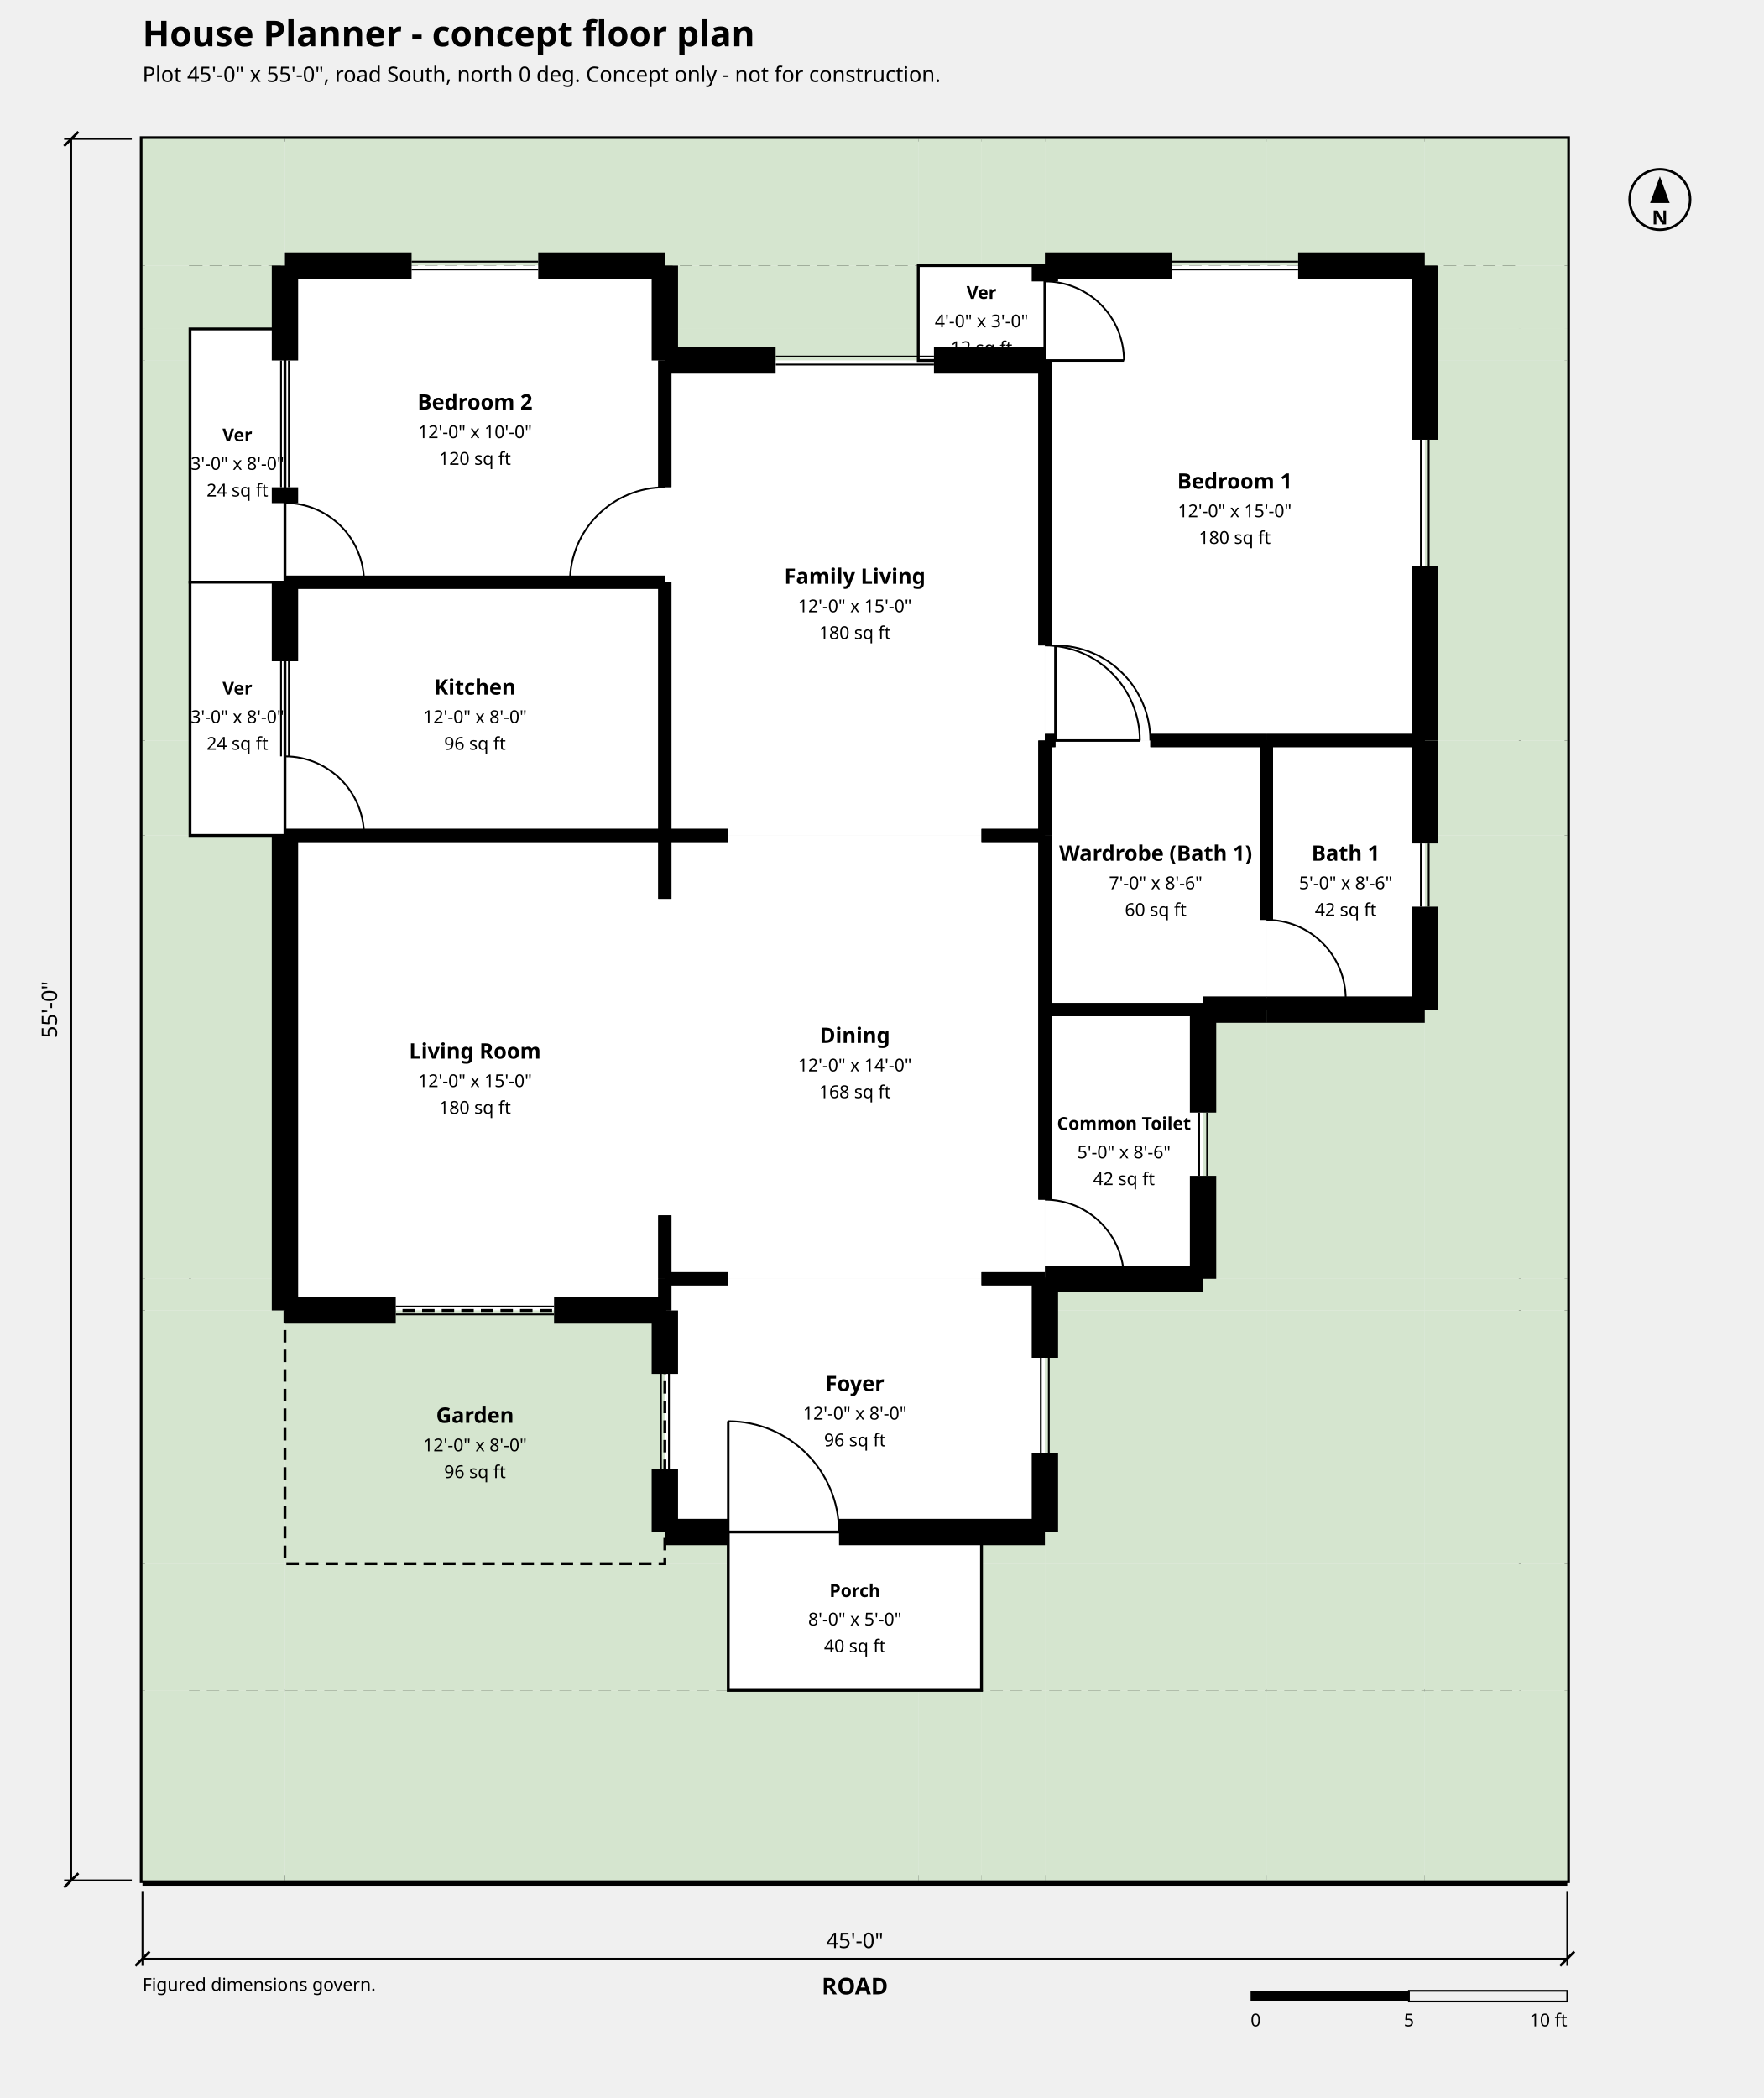
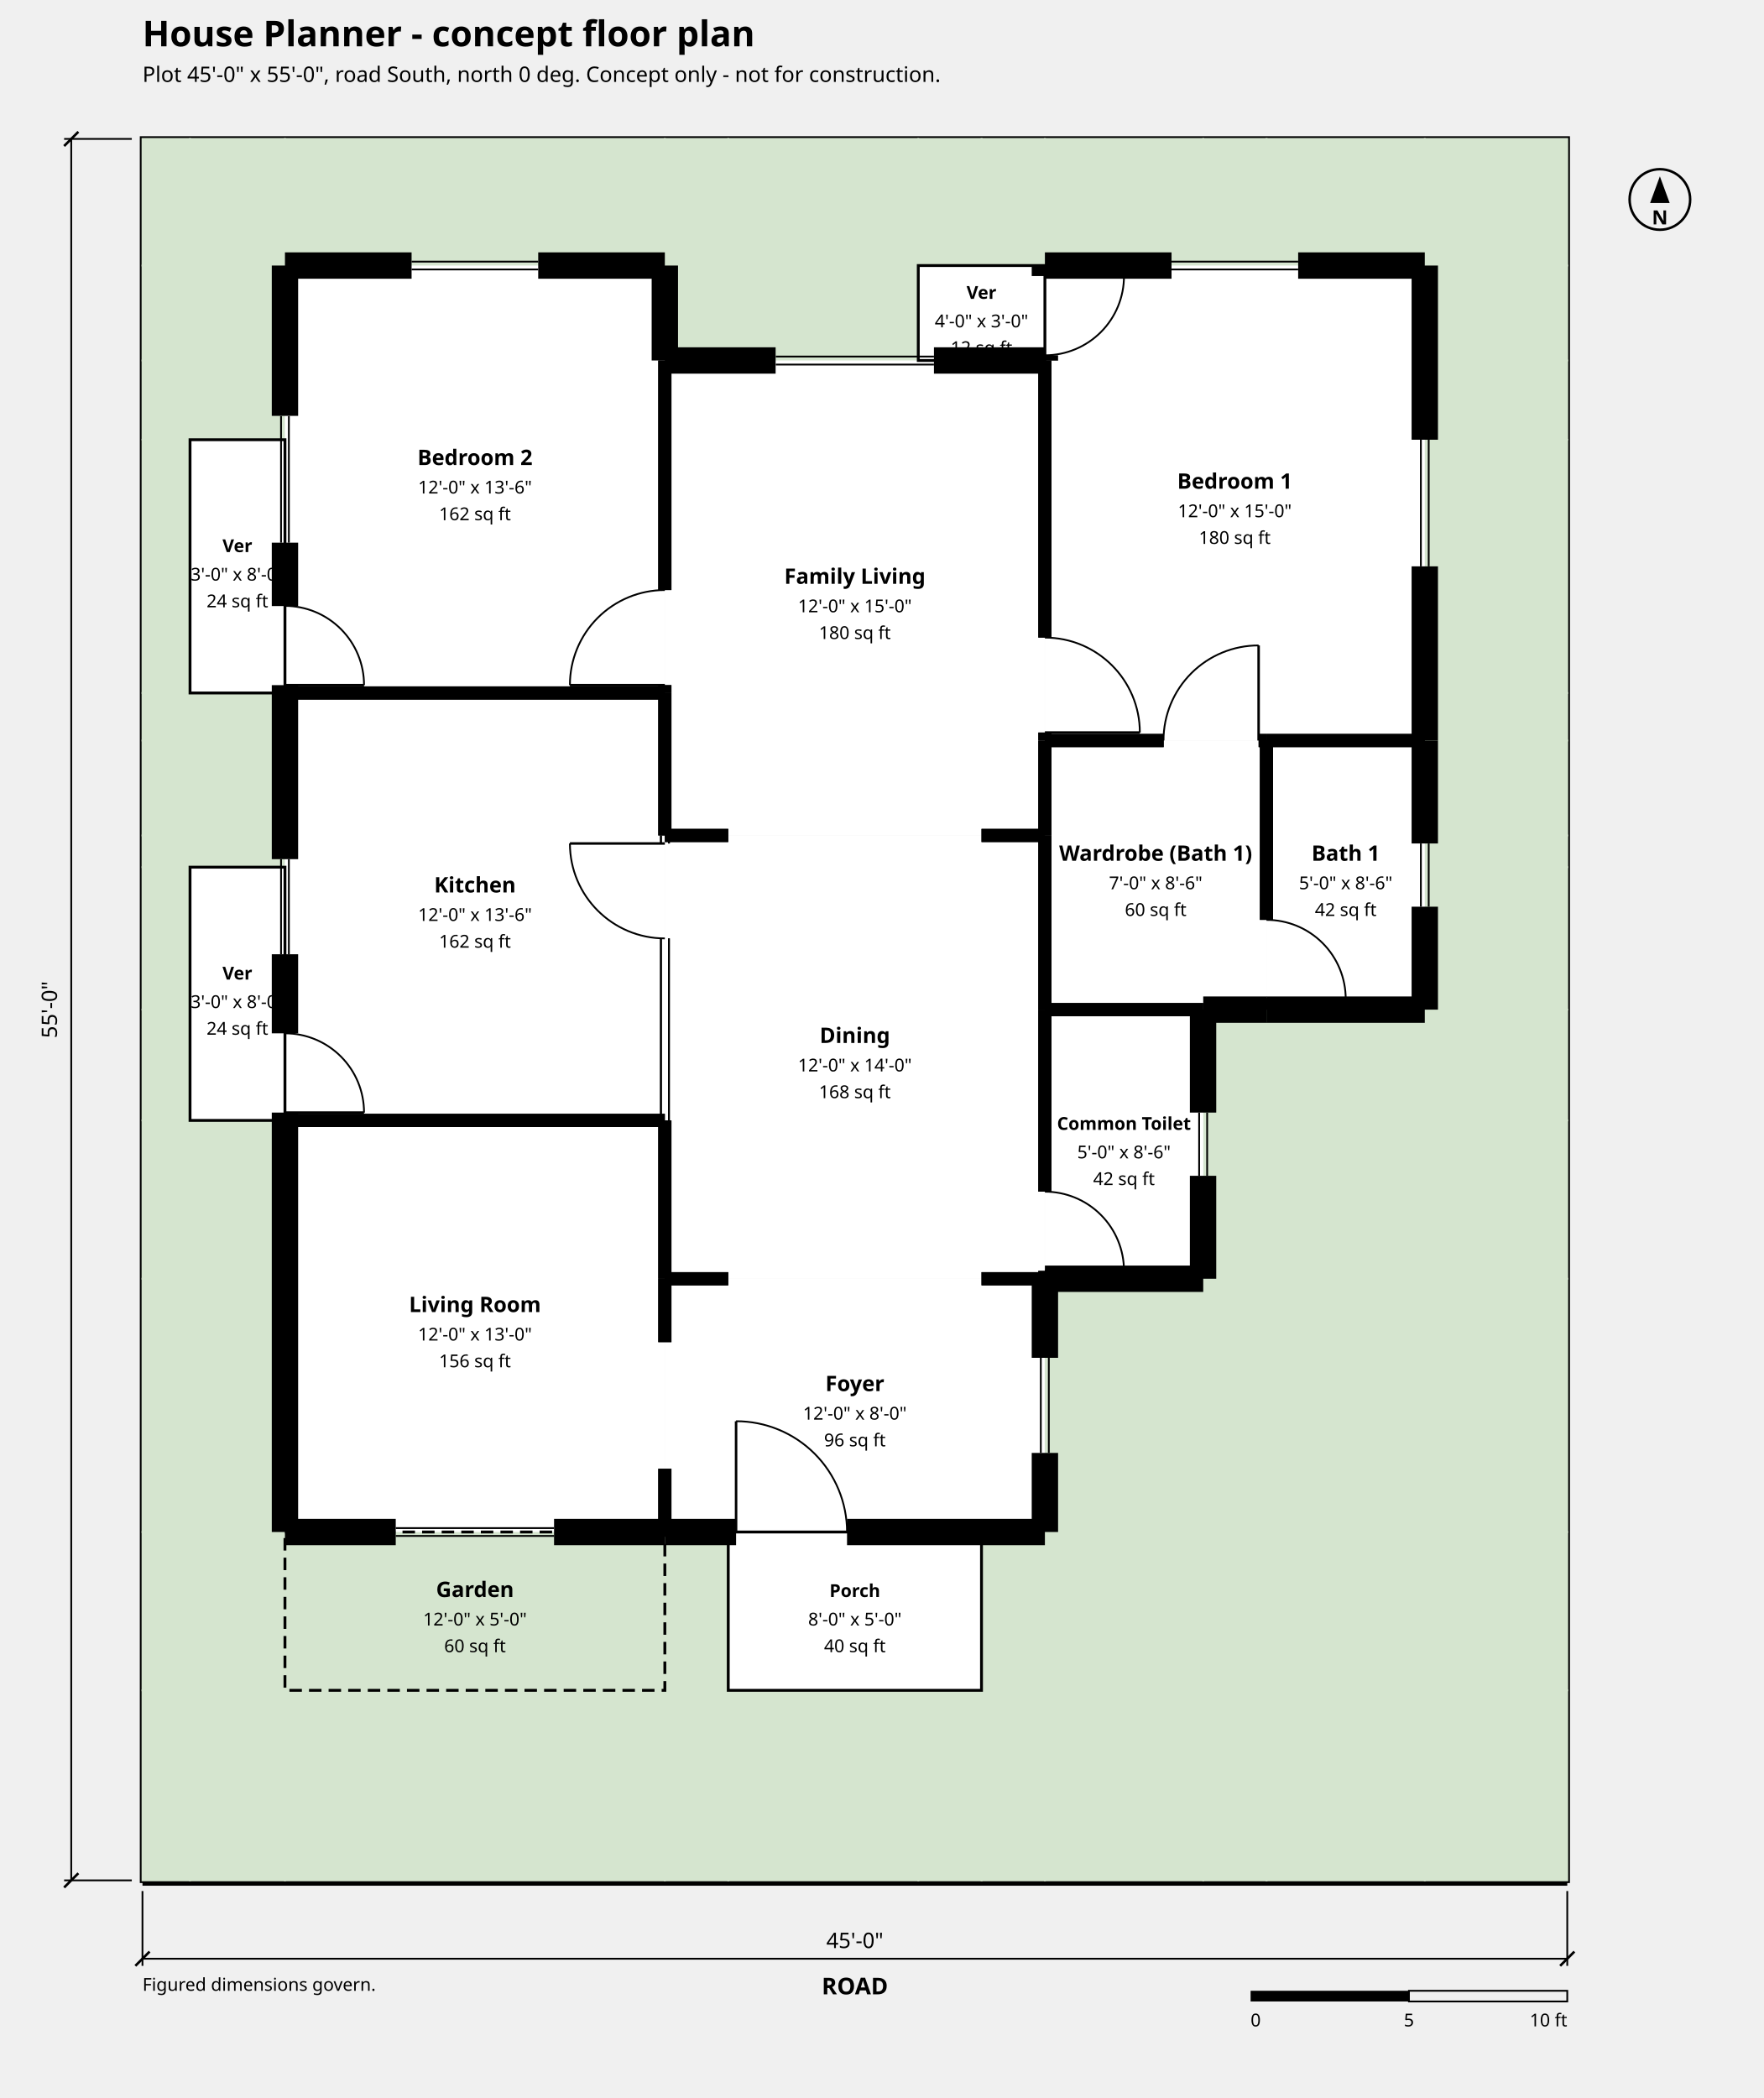
<svg xmlns="http://www.w3.org/2000/svg" viewBox="0 0 990 1178" style="width:100%;height:auto;max-width:960px;background:#fff" font-family="sans-serif">
  <text x="80" y="26" font-size="20" font-weight="bold">House Planner - concept floor plan</text>
  <text x="80" y="46" font-size="12">Plot 45'-0" x 55'-0", road South, north 0 deg. Concept only - not for construction.</text>
  <rect x="80.0" y="78.0" width="800.0" height="977.8" fill="none" stroke="#000" stroke-width="3" />
  <rect x="106.7" y="149.1" width="746.7" height="800.0" fill="none" stroke="#000" stroke-width="1.2" stroke-dasharray="7 4" />
  <text x="110.7" y="163.1" font-size="10">setback line</text>
  <line x1="80.0" y1="1055.8" x2="880.0" y2="1055.8" stroke="#000" stroke-width="6" />
  <text x="480.0" y="1119.8" font-size="13" font-weight="bold" text-anchor="middle">ROAD</text>
-   <rect x="80.0" y="949.1" width="26.7" height="106.7" fill="#d5e5cf" stroke="none" />
-   <rect x="80.0" y="878.0" width="26.7" height="71.1" fill="#d5e5cf" stroke="none" />
-   <rect x="80.0" y="860.2" width="26.7" height="17.8" fill="#d5e5cf" stroke="none" />
-   <rect x="80.0" y="735.8" width="26.7" height="124.4" fill="#d5e5cf" stroke="none" />
-   <rect x="80.0" y="718.0" width="26.7" height="17.8" fill="#d5e5cf" stroke="none" />
-   <rect x="80.0" y="566.9" width="26.7" height="151.1" fill="#d5e5cf" stroke="none" />
-   <rect x="80.0" y="469.1" width="26.7" height="97.8" fill="#d5e5cf" stroke="none" />
-   <rect x="80.0" y="415.8" width="26.7" height="53.3" fill="#d5e5cf" stroke="none" />
-   <rect x="80.0" y="326.9" width="26.7" height="88.9" fill="#d5e5cf" stroke="none" />
-   <rect x="80.0" y="202.4" width="26.7" height="124.4" fill="#d5e5cf" stroke="none" />
-   <rect x="80.0" y="184.7" width="26.7" height="17.8" fill="#d5e5cf" stroke="none" />
-   <rect x="80.0" y="149.1" width="26.7" height="35.6" fill="#d5e5cf" stroke="none" />
-   <rect x="80.0" y="78.0" width="26.7" height="71.1" fill="#d5e5cf" stroke="none" />
-   <rect x="106.7" y="949.1" width="53.3" height="106.7" fill="#d5e5cf" stroke="none" />
-   <rect x="106.7" y="878.0" width="53.3" height="71.1" fill="#d5e5cf" stroke="none" />
-   <rect x="106.7" y="860.2" width="53.3" height="17.8" fill="#d5e5cf" stroke="none" />
-   <rect x="106.7" y="735.8" width="53.3" height="124.4" fill="#d5e5cf" stroke="none" />
-   <rect x="106.7" y="718.0" width="53.3" height="17.8" fill="#d5e5cf" stroke="none" />
-   <rect x="106.7" y="566.9" width="53.3" height="151.1" fill="#d5e5cf" stroke="none" />
-   <rect x="106.7" y="469.1" width="53.3" height="97.8" fill="#d5e5cf" stroke="none" />
-   <rect x="106.7" y="149.1" width="53.3" height="35.6" fill="#d5e5cf" stroke="none" />
-   <rect x="106.7" y="78.0" width="53.3" height="71.1" fill="#d5e5cf" stroke="none" />
-   <rect x="160.0" y="949.1" width="213.3" height="106.7" fill="#d5e5cf" stroke="none" />
-   <rect x="160.0" y="878.0" width="213.3" height="71.1" fill="#d5e5cf" stroke="none" />
-   <rect x="160.0" y="78.0" width="213.3" height="71.1" fill="#d5e5cf" stroke="none" />
-   <rect x="373.3" y="949.1" width="35.6" height="106.7" fill="#d5e5cf" stroke="none" />
-   <rect x="373.3" y="878.0" width="35.6" height="71.1" fill="#d5e5cf" stroke="none" />
-   <rect x="373.3" y="860.2" width="35.6" height="17.8" fill="#d5e5cf" stroke="none" />
-   <rect x="373.3" y="184.7" width="35.6" height="17.8" fill="#d5e5cf" stroke="none" />
-   <rect x="373.3" y="149.1" width="35.6" height="35.6" fill="#d5e5cf" stroke="none" />
-   <rect x="373.3" y="78.0" width="35.6" height="71.1" fill="#d5e5cf" stroke="none" />
-   <rect x="408.9" y="949.1" width="106.7" height="106.7" fill="#d5e5cf" stroke="none" />
-   <rect x="408.9" y="184.7" width="106.7" height="17.8" fill="#d5e5cf" stroke="none" />
-   <rect x="408.9" y="149.1" width="106.7" height="35.6" fill="#d5e5cf" stroke="none" />
-   <rect x="408.9" y="78.0" width="106.7" height="71.1" fill="#d5e5cf" stroke="none" />
-   <rect x="515.6" y="949.1" width="35.6" height="106.7" fill="#d5e5cf" stroke="none" />
-   <rect x="515.6" y="78.0" width="35.6" height="71.1" fill="#d5e5cf" stroke="none" />
-   <rect x="551.1" y="949.1" width="35.6" height="106.7" fill="#d5e5cf" stroke="none" />
-   <rect x="551.1" y="878.0" width="35.6" height="71.1" fill="#d5e5cf" stroke="none" />
-   <rect x="551.1" y="860.2" width="35.6" height="17.8" fill="#d5e5cf" stroke="none" />
-   <rect x="551.1" y="78.0" width="35.6" height="71.1" fill="#d5e5cf" stroke="none" />
-   <rect x="586.7" y="949.1" width="88.9" height="106.7" fill="#d5e5cf" stroke="none" />
-   <rect x="586.7" y="878.0" width="88.9" height="71.1" fill="#d5e5cf" stroke="none" />
-   <rect x="586.7" y="860.2" width="88.9" height="17.8" fill="#d5e5cf" stroke="none" />
-   <rect x="586.7" y="735.8" width="88.9" height="124.4" fill="#d5e5cf" stroke="none" />
-   <rect x="586.7" y="718.0" width="88.9" height="17.8" fill="#d5e5cf" stroke="none" />
-   <rect x="586.7" y="78.0" width="88.9" height="71.1" fill="#d5e5cf" stroke="none" />
-   <rect x="675.6" y="949.1" width="35.6" height="106.7" fill="#d5e5cf" stroke="none" />
-   <rect x="675.6" y="878.0" width="35.6" height="71.1" fill="#d5e5cf" stroke="none" />
-   <rect x="675.6" y="860.2" width="35.6" height="17.8" fill="#d5e5cf" stroke="none" />
-   <rect x="675.6" y="735.8" width="35.6" height="124.4" fill="#d5e5cf" stroke="none" />
-   <rect x="675.6" y="718.0" width="35.6" height="17.8" fill="#d5e5cf" stroke="none" />
-   <rect x="675.6" y="566.9" width="35.6" height="151.1" fill="#d5e5cf" stroke="none" />
-   <rect x="675.6" y="78.0" width="35.6" height="71.1" fill="#d5e5cf" stroke="none" />
-   <rect x="711.1" y="949.1" width="88.9" height="106.7" fill="#d5e5cf" stroke="none" />
-   <rect x="711.1" y="878.0" width="88.9" height="71.1" fill="#d5e5cf" stroke="none" />
-   <rect x="711.1" y="860.2" width="88.9" height="17.8" fill="#d5e5cf" stroke="none" />
-   <rect x="711.1" y="735.8" width="88.9" height="124.4" fill="#d5e5cf" stroke="none" />
-   <rect x="711.1" y="718.0" width="88.9" height="17.8" fill="#d5e5cf" stroke="none" />
-   <rect x="711.1" y="566.9" width="88.9" height="151.1" fill="#d5e5cf" stroke="none" />
-   <rect x="711.1" y="78.0" width="88.9" height="71.1" fill="#d5e5cf" stroke="none" />
-   <rect x="800.0" y="949.1" width="80.0" height="106.7" fill="#d5e5cf" stroke="none" />
-   <rect x="800.0" y="878.0" width="80.0" height="71.1" fill="#d5e5cf" stroke="none" />
-   <rect x="800.0" y="860.2" width="80.0" height="17.8" fill="#d5e5cf" stroke="none" />
-   <rect x="800.0" y="735.8" width="80.0" height="124.4" fill="#d5e5cf" stroke="none" />
-   <rect x="800.0" y="718.0" width="80.0" height="17.8" fill="#d5e5cf" stroke="none" />
-   <rect x="800.0" y="566.9" width="80.0" height="151.1" fill="#d5e5cf" stroke="none" />
-   <rect x="800.0" y="469.1" width="80.0" height="97.8" fill="#d5e5cf" stroke="none" />
-   <rect x="800.0" y="415.8" width="80.0" height="53.3" fill="#d5e5cf" stroke="none" />
-   <rect x="800.0" y="326.9" width="80.0" height="88.9" fill="#d5e5cf" stroke="none" />
-   <rect x="800.0" y="202.4" width="80.0" height="124.4" fill="#d5e5cf" stroke="none" />
-   <rect x="800.0" y="184.7" width="80.0" height="17.8" fill="#d5e5cf" stroke="none" />
-   <rect x="800.0" y="149.1" width="80.0" height="35.6" fill="#d5e5cf" stroke="none" />
-   <rect x="800.0" y="78.0" width="80.0" height="71.1" fill="#d5e5cf" stroke="none" />
+   <rect x="79.5" y="948.6" width="27.7" height="107.7" fill="#d5e5cf" stroke="none" />
+   <rect x="79.5" y="859.7" width="27.7" height="89.9" fill="#d5e5cf" stroke="none" />
+   <rect x="79.5" y="717.5" width="27.7" height="143.2" fill="#d5e5cf" stroke="none" />
+   <rect x="79.5" y="628.6" width="27.7" height="89.9" fill="#d5e5cf" stroke="none" />
+   <rect x="79.5" y="566.4" width="27.7" height="63.2" fill="#d5e5cf" stroke="none" />
+   <rect x="79.5" y="486.4" width="27.7" height="81.0" fill="#d5e5cf" stroke="none" />
+   <rect x="79.5" y="468.6" width="27.7" height="18.8" fill="#d5e5cf" stroke="none" />
+   <rect x="79.5" y="415.3" width="27.7" height="54.3" fill="#d5e5cf" stroke="none" />
+   <rect x="79.5" y="388.6" width="27.7" height="27.7" fill="#d5e5cf" stroke="none" />
+   <rect x="79.5" y="246.4" width="27.7" height="143.2" fill="#d5e5cf" stroke="none" />
+   <rect x="79.5" y="201.9" width="27.7" height="45.4" fill="#d5e5cf" stroke="none" />
+   <rect x="79.5" y="148.6" width="27.7" height="54.3" fill="#d5e5cf" stroke="none" />
+   <rect x="79.5" y="77.5" width="27.7" height="72.1" fill="#d5e5cf" stroke="none" />
+   <rect x="106.2" y="948.6" width="54.3" height="107.7" fill="#d5e5cf" stroke="none" />
+   <rect x="106.2" y="859.7" width="54.3" height="89.9" fill="#d5e5cf" stroke="none" />
+   <rect x="106.2" y="717.5" width="54.3" height="143.2" fill="#d5e5cf" stroke="none" />
+   <rect x="106.2" y="628.6" width="54.3" height="89.9" fill="#d5e5cf" stroke="none" />
+   <rect x="106.2" y="468.6" width="54.3" height="18.8" fill="#d5e5cf" stroke="none" />
+   <rect x="106.2" y="415.3" width="54.3" height="54.3" fill="#d5e5cf" stroke="none" />
+   <rect x="106.2" y="388.6" width="54.3" height="27.7" fill="#d5e5cf" stroke="none" />
+   <rect x="106.2" y="201.9" width="54.3" height="45.4" fill="#d5e5cf" stroke="none" />
+   <rect x="106.2" y="148.6" width="54.3" height="54.3" fill="#d5e5cf" stroke="none" />
+   <rect x="106.2" y="77.5" width="54.3" height="72.1" fill="#d5e5cf" stroke="none" />
+   <rect x="159.5" y="948.6" width="214.3" height="107.7" fill="#d5e5cf" stroke="none" />
+   <rect x="159.5" y="77.5" width="214.3" height="72.1" fill="#d5e5cf" stroke="none" />
+   <rect x="372.8" y="948.6" width="36.6" height="107.7" fill="#d5e5cf" stroke="none" />
+   <rect x="372.8" y="859.7" width="36.6" height="89.9" fill="#d5e5cf" stroke="none" />
+   <rect x="372.8" y="148.6" width="36.6" height="54.3" fill="#d5e5cf" stroke="none" />
+   <rect x="372.8" y="77.5" width="36.6" height="72.1" fill="#d5e5cf" stroke="none" />
+   <rect x="408.4" y="948.6" width="107.7" height="107.7" fill="#d5e5cf" stroke="none" />
+   <rect x="408.4" y="148.6" width="107.7" height="54.3" fill="#d5e5cf" stroke="none" />
+   <rect x="408.4" y="77.5" width="107.7" height="72.1" fill="#d5e5cf" stroke="none" />
+   <rect x="515.1" y="948.6" width="36.6" height="107.7" fill="#d5e5cf" stroke="none" />
+   <rect x="515.1" y="77.5" width="36.6" height="72.1" fill="#d5e5cf" stroke="none" />
+   <rect x="550.6" y="948.6" width="36.6" height="107.7" fill="#d5e5cf" stroke="none" />
+   <rect x="550.6" y="859.7" width="36.6" height="89.9" fill="#d5e5cf" stroke="none" />
+   <rect x="550.6" y="77.5" width="36.6" height="72.1" fill="#d5e5cf" stroke="none" />
+   <rect x="586.2" y="948.6" width="89.9" height="107.7" fill="#d5e5cf" stroke="none" />
+   <rect x="586.2" y="859.7" width="89.9" height="89.9" fill="#d5e5cf" stroke="none" />
+   <rect x="586.2" y="717.5" width="89.9" height="143.2" fill="#d5e5cf" stroke="none" />
+   <rect x="586.2" y="77.5" width="89.9" height="72.1" fill="#d5e5cf" stroke="none" />
+   <rect x="675.1" y="948.6" width="36.6" height="107.7" fill="#d5e5cf" stroke="none" />
+   <rect x="675.1" y="859.7" width="36.6" height="89.9" fill="#d5e5cf" stroke="none" />
+   <rect x="675.1" y="717.5" width="36.6" height="143.2" fill="#d5e5cf" stroke="none" />
+   <rect x="675.1" y="628.6" width="36.6" height="89.9" fill="#d5e5cf" stroke="none" />
+   <rect x="675.1" y="566.4" width="36.6" height="63.2" fill="#d5e5cf" stroke="none" />
+   <rect x="675.1" y="77.5" width="36.6" height="72.1" fill="#d5e5cf" stroke="none" />
+   <rect x="710.6" y="948.6" width="89.9" height="107.7" fill="#d5e5cf" stroke="none" />
+   <rect x="710.6" y="859.7" width="89.9" height="89.9" fill="#d5e5cf" stroke="none" />
+   <rect x="710.6" y="717.5" width="89.9" height="143.2" fill="#d5e5cf" stroke="none" />
+   <rect x="710.6" y="628.6" width="89.9" height="89.9" fill="#d5e5cf" stroke="none" />
+   <rect x="710.6" y="566.4" width="89.9" height="63.2" fill="#d5e5cf" stroke="none" />
+   <rect x="710.6" y="77.5" width="89.9" height="72.1" fill="#d5e5cf" stroke="none" />
+   <rect x="799.5" y="948.6" width="81.0" height="107.7" fill="#d5e5cf" stroke="none" />
+   <rect x="799.5" y="859.7" width="81.0" height="89.9" fill="#d5e5cf" stroke="none" />
+   <rect x="799.5" y="717.5" width="81.0" height="143.2" fill="#d5e5cf" stroke="none" />
+   <rect x="799.5" y="628.6" width="81.0" height="89.9" fill="#d5e5cf" stroke="none" />
+   <rect x="799.5" y="566.4" width="81.0" height="63.2" fill="#d5e5cf" stroke="none" />
+   <rect x="799.5" y="486.4" width="81.0" height="81.0" fill="#d5e5cf" stroke="none" />
+   <rect x="799.5" y="468.6" width="81.0" height="18.8" fill="#d5e5cf" stroke="none" />
+   <rect x="799.5" y="415.3" width="81.0" height="54.3" fill="#d5e5cf" stroke="none" />
+   <rect x="799.5" y="388.6" width="81.0" height="27.7" fill="#d5e5cf" stroke="none" />
+   <rect x="799.5" y="246.4" width="81.0" height="143.2" fill="#d5e5cf" stroke="none" />
+   <rect x="799.5" y="201.9" width="81.0" height="45.4" fill="#d5e5cf" stroke="none" />
+   <rect x="799.5" y="148.6" width="81.0" height="54.3" fill="#d5e5cf" stroke="none" />
+   <rect x="799.5" y="77.5" width="81.0" height="72.1" fill="#d5e5cf" stroke="none" />
  <g>
    <rect x="373.3" y="718.0" width="213.3" height="142.2" fill="#fff" stroke="none" />
    <text x="480.0" y="781.1" font-size="12" font-weight="bold" text-anchor="middle">Foyer</text>
    <text x="480.0" y="797.1" font-size="10" text-anchor="middle">12'-0" x 8'-0"</text>
    <text x="480.0" y="812.1" font-size="10" text-anchor="middle">96 sq ft</text>
  </g>
  <g>
    <rect x="373.3" y="469.1" width="213.3" height="248.9" fill="#fff" stroke="none" />
    <text x="480.0" y="585.6" font-size="12" font-weight="bold" text-anchor="middle">Dining</text>
    <text x="480.0" y="601.6" font-size="10" text-anchor="middle">12'-0" x 14'-0"</text>
    <text x="480.0" y="616.6" font-size="10" text-anchor="middle">168 sq ft</text>
  </g>
  <g>
    <rect x="373.3" y="202.4" width="213.3" height="266.7" fill="#fff" stroke="none" />
    <text x="480.0" y="327.8" font-size="12" font-weight="bold" text-anchor="middle">Family Living</text>
    <text x="480.0" y="343.8" font-size="10" text-anchor="middle">12'-0" x 15'-0"</text>
    <text x="480.0" y="358.8" font-size="10" text-anchor="middle">180 sq ft</text>
  </g>
  <g>
-     <rect x="160.0" y="149.1" width="213.3" height="177.8" fill="#fff" stroke="none" />
-     <text x="266.7" y="230.0" font-size="12" font-weight="bold" text-anchor="middle">Bedroom 2</text>
-     <text x="266.7" y="246.0" font-size="10" text-anchor="middle">12'-0" x 10'-0"</text>
-     <text x="266.7" y="261.0" font-size="10" text-anchor="middle">120 sq ft</text>
-   </g>
-   <g>
-     <rect x="160.0" y="326.9" width="213.3" height="142.2" fill="#fff" stroke="none" />
-     <text x="266.7" y="390.0" font-size="12" font-weight="bold" text-anchor="middle">Kitchen</text>
-     <text x="266.7" y="406.0" font-size="10" text-anchor="middle">12'-0" x 8'-0"</text>
-     <text x="266.7" y="421.0" font-size="10" text-anchor="middle">96 sq ft</text>
-   </g>
-   <g>
-     <rect x="160.0" y="469.1" width="213.3" height="266.7" fill="#fff" stroke="none" />
-     <text x="266.7" y="594.4" font-size="12" font-weight="bold" text-anchor="middle">Living Room</text>
-     <text x="266.7" y="610.4" font-size="10" text-anchor="middle">12'-0" x 15'-0"</text>
-     <text x="266.7" y="625.4" font-size="10" text-anchor="middle">180 sq ft</text>
+     <rect x="160.0" y="149.1" width="213.3" height="240.0" fill="#fff" stroke="none" />
+     <text x="266.7" y="261.1" font-size="12" font-weight="bold" text-anchor="middle">Bedroom 2</text>
+     <text x="266.7" y="277.1" font-size="10" text-anchor="middle">12'-0" x 13'-6"</text>
+     <text x="266.7" y="292.1" font-size="10" text-anchor="middle">162 sq ft</text>
+   </g>
+   <g>
+     <rect x="160.0" y="389.1" width="213.3" height="240.0" fill="#fff" stroke="none" />
+     <text x="266.7" y="501.1" font-size="12" font-weight="bold" text-anchor="middle">Kitchen</text>
+     <text x="266.7" y="517.1" font-size="10" text-anchor="middle">12'-0" x 13'-6"</text>
+     <text x="266.7" y="532.1" font-size="10" text-anchor="middle">162 sq ft</text>
+   </g>
+   <g>
+     <rect x="160.0" y="629.1" width="213.3" height="231.1" fill="#fff" stroke="none" />
+     <text x="266.7" y="736.7" font-size="12" font-weight="bold" text-anchor="middle">Living Room</text>
+     <text x="266.7" y="752.7" font-size="10" text-anchor="middle">12'-0" x 13'-0"</text>
+     <text x="266.7" y="767.7" font-size="10" text-anchor="middle">156 sq ft</text>
  </g>
  <g>
    <rect x="586.7" y="149.1" width="213.3" height="266.7" fill="#fff" stroke="none" />
    <text x="693.3" y="274.4" font-size="12" font-weight="bold" text-anchor="middle">Bedroom 1</text>
    <text x="693.3" y="290.4" font-size="10" text-anchor="middle">12'-0" x 15'-0"</text>
    <text x="693.3" y="305.4" font-size="10" text-anchor="middle">180 sq ft</text>
  </g>
  <g>
    <rect x="711.1" y="415.8" width="88.9" height="151.1" fill="#fff" stroke="none" />
    <text x="755.6" y="483.3" font-size="12" font-weight="bold" text-anchor="middle">Bath 1</text>
    <text x="755.6" y="499.3" font-size="10" text-anchor="middle">5'-0" x 8'-6"</text>
    <text x="755.6" y="514.3" font-size="10" text-anchor="middle">42 sq ft</text>
  </g>
  <g>
    <rect x="586.7" y="415.8" width="124.4" height="151.1" fill="#fff" stroke="none" />
    <text x="648.9" y="483.3" font-size="12" font-weight="bold" text-anchor="middle">Wardrobe (Bath 1)</text>
    <text x="648.9" y="499.3" font-size="10" text-anchor="middle">7'-0" x 8'-6"</text>
    <text x="648.9" y="514.3" font-size="10" text-anchor="middle">60 sq ft</text>
  </g>
  <g>
    <rect x="586.7" y="566.9" width="88.9" height="151.1" fill="#fff" stroke="none" />
    <text x="631.1" y="634.4" font-size="10" font-weight="bold" text-anchor="middle">Common Toilet</text>
    <text x="631.1" y="650.4" font-size="10" text-anchor="middle">5'-0" x 8'-6"</text>
    <text x="631.1" y="665.4" font-size="10" text-anchor="middle">42 sq ft</text>
  </g>
  <g>
-     <rect x="160.0" y="735.8" width="213.3" height="142.2" fill="#d5e5cf" stroke="#000" stroke-width="1.6" stroke-dasharray="7 4" />
-     <text x="266.7" y="798.9" font-size="12" font-weight="bold" text-anchor="middle">Garden</text>
-     <text x="266.7" y="814.9" font-size="10" text-anchor="middle">12'-0" x 8'-0"</text>
-     <text x="266.7" y="829.9" font-size="10" text-anchor="middle">96 sq ft</text>
+     <rect x="160.0" y="860.2" width="213.3" height="88.9" fill="#d5e5cf" stroke="#000" stroke-width="1.6" stroke-dasharray="7 4" />
+     <text x="266.7" y="896.7" font-size="12" font-weight="bold" text-anchor="middle">Garden</text>
+     <text x="266.7" y="912.7" font-size="10" text-anchor="middle">12'-0" x 5'-0"</text>
+     <text x="266.7" y="927.7" font-size="10" text-anchor="middle">60 sq ft</text>
  </g>
  <g>
    <rect x="408.9" y="860.2" width="142.2" height="88.9" fill="#fff" stroke="#000" stroke-width="1.6" />
    <text x="480.0" y="896.7" font-size="10" font-weight="bold" text-anchor="middle">Porch</text>
    <text x="480.0" y="912.7" font-size="10" text-anchor="middle">8'-0" x 5'-0"</text>
    <text x="480.0" y="927.7" font-size="10" text-anchor="middle">40 sq ft</text>
  </g>
  <g>
-     <rect x="106.7" y="184.7" width="53.3" height="142.2" fill="#fff" stroke="#000" stroke-width="1.6" />
-     <text x="133.3" y="247.8" font-size="10" font-weight="bold" text-anchor="middle">Ver</text>
-     <text x="133.3" y="263.8" font-size="10" text-anchor="middle">3'-0" x 8'-0"</text>
-     <text x="133.3" y="278.8" font-size="10" text-anchor="middle">24 sq ft</text>
+     <rect x="106.7" y="246.9" width="53.3" height="142.2" fill="#fff" stroke="#000" stroke-width="1.6" />
+     <text x="133.3" y="310.0" font-size="10" font-weight="bold" text-anchor="middle">Ver</text>
+     <text x="133.3" y="326.0" font-size="10" text-anchor="middle">3'-0" x 8'-0"</text>
+     <text x="133.3" y="341.0" font-size="10" text-anchor="middle">24 sq ft</text>
  </g>
  <g>
    <rect x="515.6" y="149.1" width="71.1" height="53.3" fill="#fff" stroke="#000" stroke-width="1.6" />
    <text x="551.1" y="167.8" font-size="10" font-weight="bold" text-anchor="middle">Ver</text>
    <text x="551.1" y="183.8" font-size="10" text-anchor="middle">4'-0" x 3'-0"</text>
    <text x="551.1" y="198.8" font-size="10" text-anchor="middle">12 sq ft</text>
  </g>
  <g>
-     <rect x="106.7" y="326.9" width="53.3" height="142.2" fill="#fff" stroke="#000" stroke-width="1.6" />
-     <text x="133.3" y="390.0" font-size="10" font-weight="bold" text-anchor="middle">Ver</text>
-     <text x="133.3" y="406.0" font-size="10" text-anchor="middle">3'-0" x 8'-0"</text>
-     <text x="133.3" y="421.0" font-size="10" text-anchor="middle">24 sq ft</text>
+     <rect x="106.7" y="486.9" width="53.3" height="142.2" fill="#fff" stroke="#000" stroke-width="1.6" />
+     <text x="133.3" y="550.0" font-size="10" font-weight="bold" text-anchor="middle">Ver</text>
+     <text x="133.3" y="566.0" font-size="10" text-anchor="middle">3'-0" x 8'-0"</text>
+     <text x="133.3" y="581.0" font-size="10" text-anchor="middle">24 sq ft</text>
  </g>
  <rect x="373.3" y="714.3" width="35.6" height="7.4" fill="#000" stroke="none" />
  <rect x="551.1" y="714.3" width="35.6" height="7.4" fill="#000" stroke="none" />
-   <rect x="373.3" y="852.8" width="35.6" height="14.8" fill="#000" stroke="none" />
-   <rect x="471.1" y="852.8" width="115.6" height="14.8" fill="#000" stroke="none" />
+   <rect x="373.3" y="852.8" width="40.0" height="14.8" fill="#000" stroke="none" />
+   <rect x="475.6" y="852.8" width="111.1" height="14.8" fill="#000" stroke="none" />
  <rect x="579.3" y="815.8" width="14.8" height="44.4" fill="#000" stroke="none" />
  <rect x="579.3" y="718.0" width="14.8" height="44.4" fill="#000" stroke="none" />
-   <rect x="365.9" y="824.7" width="14.8" height="35.6" fill="#000" stroke="none" />
-   <rect x="365.9" y="735.8" width="14.8" height="35.6" fill="#000" stroke="none" />
-   <rect x="369.6" y="718.0" width="7.4" height="17.8" fill="#000" stroke="none" />
+   <rect x="369.6" y="824.7" width="7.4" height="35.6" fill="#000" stroke="none" />
+   <rect x="369.6" y="718.0" width="7.4" height="35.6" fill="#000" stroke="none" />
  <rect x="373.3" y="465.4" width="35.6" height="7.4" fill="#000" stroke="none" />
  <rect x="551.1" y="465.4" width="35.6" height="7.4" fill="#000" stroke="none" />
  <rect x="373.3" y="714.3" width="35.6" height="7.4" fill="#000" stroke="none" />
  <rect x="551.1" y="714.3" width="35.6" height="7.4" fill="#000" stroke="none" />
  <rect x="583.0" y="469.1" width="7.4" height="97.8" fill="#000" stroke="none" />
-   <rect x="583.0" y="566.9" width="7.4" height="106.7" fill="#000" stroke="none" />
-   <rect x="369.6" y="682.4" width="7.4" height="35.6" fill="#000" stroke="none" />
-   <rect x="369.6" y="469.1" width="7.4" height="35.6" fill="#000" stroke="none" />
+   <rect x="583.0" y="713.6" width="7.4" height="4.4" fill="#000" stroke="none" />
+   <rect x="583.0" y="566.9" width="7.4" height="102.2" fill="#000" stroke="none" />
+   <rect x="369.6" y="629.1" width="7.4" height="88.9" fill="#000" stroke="none" />
+   <line x1="375.6" y1="629.1" x2="375.6" y2="526.9" stroke="#000" stroke-width="1" />
+   <line x1="371.1" y1="629.1" x2="371.1" y2="526.9" stroke="#000" stroke-width="1" />
+   <line x1="375.6" y1="473.6" x2="375.6" y2="469.1" stroke="#000" stroke-width="1" />
+   <line x1="371.1" y1="473.6" x2="371.1" y2="469.1" stroke="#000" stroke-width="1" />
  <rect x="373.3" y="195.0" width="62.2" height="14.8" fill="#000" stroke="none" />
  <rect x="524.4" y="195.0" width="62.2" height="14.8" fill="#000" stroke="none" />
  <rect x="373.3" y="465.4" width="35.6" height="7.4" fill="#000" stroke="none" />
  <rect x="551.1" y="465.4" width="35.6" height="7.4" fill="#000" stroke="none" />
-   <rect x="583.0" y="202.4" width="7.4" height="160.0" fill="#000" stroke="none" />
+   <rect x="583.0" y="411.3" width="7.4" height="4.4" fill="#000" stroke="none" />
+   <rect x="583.0" y="202.4" width="7.4" height="155.6" fill="#000" stroke="none" />
  <rect x="583.0" y="415.8" width="7.4" height="53.3" fill="#000" stroke="none" />
-   <rect x="369.6" y="202.4" width="7.4" height="71.1" fill="#000" stroke="none" />
-   <rect x="369.6" y="326.9" width="7.4" height="142.2" fill="#000" stroke="none" />
+   <rect x="369.6" y="384.7" width="7.4" height="4.4" fill="#000" stroke="none" />
+   <rect x="369.6" y="202.4" width="7.4" height="128.9" fill="#000" stroke="none" />
+   <rect x="369.6" y="389.1" width="7.4" height="80.0" fill="#000" stroke="none" />
  <rect x="160.0" y="141.7" width="71.1" height="14.8" fill="#000" stroke="none" />
  <rect x="302.2" y="141.7" width="71.1" height="14.8" fill="#000" stroke="none" />
-   <rect x="160.0" y="323.2" width="213.3" height="7.4" fill="#000" stroke="none" />
+   <rect x="160.0" y="385.4" width="213.3" height="7.4" fill="#000" stroke="none" />
  <rect x="365.9" y="149.1" width="14.8" height="53.3" fill="#000" stroke="none" />
-   <rect x="369.6" y="202.4" width="7.4" height="71.1" fill="#000" stroke="none" />
-   <rect x="152.6" y="273.6" width="14.8" height="8.9" fill="#000" stroke="none" />
-   <rect x="152.6" y="149.1" width="14.8" height="53.3" fill="#000" stroke="none" />
-   <rect x="160.0" y="323.2" width="213.3" height="7.4" fill="#000" stroke="none" />
-   <rect x="160.0" y="465.4" width="213.3" height="7.4" fill="#000" stroke="none" />
-   <rect x="369.6" y="326.9" width="7.4" height="142.2" fill="#000" stroke="none" />
-   <rect x="152.6" y="326.9" width="14.8" height="44.4" fill="#000" stroke="none" />
-   <rect x="160.0" y="465.4" width="213.3" height="7.4" fill="#000" stroke="none" />
-   <rect x="160.0" y="728.4" width="62.2" height="14.8" fill="#000" stroke="none" />
-   <rect x="311.1" y="728.4" width="62.2" height="14.8" fill="#000" stroke="none" />
-   <rect x="369.6" y="718.0" width="7.4" height="17.8" fill="#000" stroke="none" />
-   <rect x="369.6" y="682.4" width="7.4" height="35.6" fill="#000" stroke="none" />
-   <rect x="369.6" y="469.1" width="7.4" height="35.6" fill="#000" stroke="none" />
-   <rect x="152.6" y="469.1" width="14.8" height="266.7" fill="#000" stroke="none" />
+   <rect x="369.6" y="384.7" width="7.4" height="4.4" fill="#000" stroke="none" />
+   <rect x="369.6" y="202.4" width="7.4" height="128.9" fill="#000" stroke="none" />
+   <rect x="152.6" y="384.7" width="14.8" height="4.4" fill="#000" stroke="none" />
+   <rect x="152.6" y="304.7" width="14.8" height="35.6" fill="#000" stroke="none" />
+   <rect x="152.6" y="149.1" width="14.8" height="84.4" fill="#000" stroke="none" />
+   <rect x="160.0" y="385.4" width="213.3" height="7.4" fill="#000" stroke="none" />
+   <rect x="160.0" y="625.4" width="213.3" height="7.4" fill="#000" stroke="none" />
+   <rect x="369.6" y="389.1" width="7.4" height="80.0" fill="#000" stroke="none" />
+   <line x1="375.6" y1="629.1" x2="375.6" y2="526.9" stroke="#000" stroke-width="1" />
+   <line x1="371.1" y1="629.1" x2="371.1" y2="526.9" stroke="#000" stroke-width="1" />
+   <line x1="375.6" y1="473.6" x2="375.6" y2="469.1" stroke="#000" stroke-width="1" />
+   <line x1="371.1" y1="473.6" x2="371.1" y2="469.1" stroke="#000" stroke-width="1" />
+   <rect x="152.6" y="624.7" width="14.8" height="4.4" fill="#000" stroke="none" />
+   <rect x="152.6" y="535.8" width="14.8" height="44.4" fill="#000" stroke="none" />
+   <rect x="152.6" y="389.1" width="14.8" height="93.3" fill="#000" stroke="none" />
+   <rect x="160.0" y="625.4" width="213.3" height="7.4" fill="#000" stroke="none" />
+   <rect x="160.0" y="852.8" width="62.2" height="14.8" fill="#000" stroke="none" />
+   <rect x="311.1" y="852.8" width="62.2" height="14.8" fill="#000" stroke="none" />
+   <rect x="369.6" y="629.1" width="7.4" height="88.9" fill="#000" stroke="none" />
+   <rect x="369.6" y="824.7" width="7.4" height="35.6" fill="#000" stroke="none" />
+   <rect x="369.6" y="718.0" width="7.4" height="35.6" fill="#000" stroke="none" />
+   <rect x="152.6" y="629.1" width="14.8" height="231.1" fill="#000" stroke="none" />
  <rect x="586.7" y="141.7" width="71.1" height="14.8" fill="#000" stroke="none" />
  <rect x="728.9" y="141.7" width="71.1" height="14.8" fill="#000" stroke="none" />
  <rect x="711.1" y="412.1" width="88.9" height="7.4" fill="#000" stroke="none" />
-   <rect x="586.7" y="412.1" width="5.9" height="7.4" fill="#000" stroke="none" />
-   <rect x="645.9" y="412.1" width="65.2" height="7.4" fill="#000" stroke="none" />
+   <rect x="586.7" y="412.1" width="66.7" height="7.4" fill="#000" stroke="none" />
+   <rect x="706.7" y="412.1" width="4.4" height="7.4" fill="#000" stroke="none" />
  <rect x="792.6" y="318.0" width="14.8" height="97.8" fill="#000" stroke="none" />
  <rect x="792.6" y="149.1" width="14.8" height="97.8" fill="#000" stroke="none" />
-   <rect x="579.3" y="149.1" width="14.8" height="8.9" fill="#000" stroke="none" />
-   <rect x="583.0" y="202.4" width="7.4" height="160.0" fill="#000" stroke="none" />
+   <rect x="579.3" y="199.5" width="14.8" height="3.0" fill="#000" stroke="none" />
+   <rect x="579.3" y="149.1" width="14.8" height="5.9" fill="#000" stroke="none" />
+   <rect x="583.0" y="411.3" width="7.4" height="4.4" fill="#000" stroke="none" />
+   <rect x="583.0" y="202.4" width="7.4" height="155.6" fill="#000" stroke="none" />
  <rect x="711.1" y="412.1" width="88.9" height="7.4" fill="#000" stroke="none" />
  <rect x="711.1" y="559.5" width="88.9" height="14.8" fill="#000" stroke="none" />
  <rect x="792.6" y="509.1" width="14.8" height="57.8" fill="#000" stroke="none" />
  <rect x="792.6" y="415.8" width="14.8" height="57.8" fill="#000" stroke="none" />
  <rect x="707.4" y="561.0" width="7.4" height="5.9" fill="#000" stroke="none" />
  <rect x="707.4" y="415.8" width="7.4" height="100.7" fill="#000" stroke="none" />
-   <rect x="586.7" y="412.1" width="5.9" height="7.4" fill="#000" stroke="none" />
-   <rect x="645.9" y="412.1" width="65.2" height="7.4" fill="#000" stroke="none" />
+   <rect x="586.7" y="412.1" width="66.7" height="7.4" fill="#000" stroke="none" />
+   <rect x="706.7" y="412.1" width="4.4" height="7.4" fill="#000" stroke="none" />
  <rect x="675.6" y="559.5" width="35.6" height="14.8" fill="#000" stroke="none" />
  <rect x="586.7" y="563.2" width="88.9" height="7.4" fill="#000" stroke="none" />
  <rect x="707.4" y="561.0" width="7.4" height="5.9" fill="#000" stroke="none" />
  <rect x="707.4" y="415.8" width="7.4" height="100.7" fill="#000" stroke="none" />
  <rect x="583.0" y="469.1" width="7.4" height="97.8" fill="#000" stroke="none" />
  <rect x="583.0" y="415.8" width="7.4" height="53.3" fill="#000" stroke="none" />
  <rect x="586.7" y="563.2" width="88.9" height="7.4" fill="#000" stroke="none" />
  <rect x="586.7" y="710.6" width="88.9" height="14.8" fill="#000" stroke="none" />
  <rect x="668.1" y="660.2" width="14.8" height="57.8" fill="#000" stroke="none" />
  <rect x="668.1" y="566.9" width="14.8" height="57.8" fill="#000" stroke="none" />
-   <rect x="583.0" y="566.9" width="7.4" height="106.7" fill="#000" stroke="none" />
-   <line x1="408.9" y1="860.2" x2="408.9" y2="798.0" stroke="#000" stroke-width="1.4" />
-   <path d="M 408.9 798.0 A 62.2 62.2 0 0 1 471.1 860.2" fill="none" stroke="#000" stroke-width="1" />
-   <line x1="373.3" y1="326.9" x2="320.0" y2="326.9" stroke="#000" stroke-width="1.4" />
-   <path d="M 320.0 326.9 A 53.3 53.3 0 0 1 373.3 273.6" fill="none" stroke="#000" stroke-width="1" />
-   <line x1="586.7" y1="415.8" x2="640.0" y2="415.8" stroke="#000" stroke-width="1.4" />
-   <path d="M 640.0 415.8 A 53.3 53.3 0 0 0 586.7 362.4" fill="none" stroke="#000" stroke-width="1" />
-   <line x1="160.0" y1="469.1" x2="204.4" y2="469.1" stroke="#000" stroke-width="1.4" />
-   <path d="M 204.4 469.1 A 44.4 44.4 0 0 0 160.0 424.7" fill="none" stroke="#000" stroke-width="1" />
-   <line x1="592.6" y1="415.8" x2="592.6" y2="362.4" stroke="#000" stroke-width="1.4" />
-   <path d="M 592.6 362.4 A 53.3 53.3 0 0 1 645.9 415.8" fill="none" stroke="#000" stroke-width="1" />
+   <rect x="583.0" y="713.6" width="7.4" height="4.4" fill="#000" stroke="none" />
+   <rect x="583.0" y="566.9" width="7.4" height="102.2" fill="#000" stroke="none" />
+   <line x1="413.3" y1="860.2" x2="413.3" y2="798.0" stroke="#000" stroke-width="1.4" />
+   <path d="M 413.3 798.0 A 62.2 62.2 0 0 1 475.6 860.2" fill="none" stroke="#000" stroke-width="1" />
+   <line x1="373.3" y1="384.7" x2="320.0" y2="384.7" stroke="#000" stroke-width="1.4" />
+   <path d="M 320.0 384.7 A 53.3 53.3 0 0 1 373.3 331.3" fill="none" stroke="#000" stroke-width="1" />
+   <line x1="586.7" y1="411.3" x2="640.0" y2="411.3" stroke="#000" stroke-width="1.4" />
+   <path d="M 640.0 411.3 A 53.3 53.3 0 0 0 586.7 358.0" fill="none" stroke="#000" stroke-width="1" />
+   <line x1="373.3" y1="473.6" x2="320.0" y2="473.6" stroke="#000" stroke-width="1.4" />
+   <path d="M 320.0 473.6 A 53.3 53.3 0 0 0 373.3 526.9" fill="none" stroke="#000" stroke-width="1" />
+   <line x1="160.0" y1="624.7" x2="204.4" y2="624.7" stroke="#000" stroke-width="1.4" />
+   <path d="M 204.4 624.7 A 44.4 44.4 0 0 0 160.0 580.2" fill="none" stroke="#000" stroke-width="1" />
+   <line x1="706.7" y1="415.8" x2="706.7" y2="362.4" stroke="#000" stroke-width="1.4" />
+   <path d="M 706.7 362.4 A 53.3 53.3 0 0 0 653.3 415.8" fill="none" stroke="#000" stroke-width="1" />
  <line x1="711.1" y1="561.0" x2="755.6" y2="561.0" stroke="#000" stroke-width="1.4" />
  <path d="M 755.6 561.0 A 44.4 44.4 0 0 0 711.1 516.5" fill="none" stroke="#000" stroke-width="1" />
-   <line x1="586.7" y1="718.0" x2="631.1" y2="718.0" stroke="#000" stroke-width="1.4" />
-   <path d="M 631.1 718.0 A 44.4 44.4 0 0 0 586.7 673.6" fill="none" stroke="#000" stroke-width="1" />
-   <line x1="160.0" y1="326.9" x2="204.4" y2="326.9" stroke="#000" stroke-width="1.4" />
-   <path d="M 204.4 326.9 A 44.4 44.4 0 0 0 160.0 282.4" fill="none" stroke="#000" stroke-width="1" />
-   <line x1="586.7" y1="202.4" x2="631.1" y2="202.4" stroke="#000" stroke-width="1.4" />
-   <path d="M 631.1 202.4 A 44.4 44.4 0 0 0 586.7 158.0" fill="none" stroke="#000" stroke-width="1" />
+   <line x1="586.7" y1="713.6" x2="631.1" y2="713.6" stroke="#000" stroke-width="1.4" />
+   <path d="M 631.1 713.6 A 44.4 44.4 0 0 0 586.7 669.1" fill="none" stroke="#000" stroke-width="1" />
+   <line x1="160.0" y1="384.7" x2="204.4" y2="384.7" stroke="#000" stroke-width="1.4" />
+   <path d="M 204.4 384.7 A 44.4 44.4 0 0 0 160.0 340.2" fill="none" stroke="#000" stroke-width="1" />
+   <line x1="586.7" y1="155.0" x2="631.1" y2="155.0" stroke="#000" stroke-width="1.4" />
+   <path d="M 631.1 155.0 A 44.4 44.4 0 0 1 586.7 199.5" fill="none" stroke="#000" stroke-width="1" />
  <line x1="231.1" y1="151.3" x2="302.2" y2="151.3" stroke="#000" stroke-width="1" />
  <line x1="231.1" y1="146.9" x2="302.2" y2="146.9" stroke="#000" stroke-width="1" />
-   <line x1="162.2" y1="273.6" x2="162.2" y2="202.4" stroke="#000" stroke-width="1" />
-   <line x1="157.8" y1="273.6" x2="157.8" y2="202.4" stroke="#000" stroke-width="1" />
+   <line x1="162.2" y1="304.7" x2="162.2" y2="233.6" stroke="#000" stroke-width="1" />
+   <line x1="157.8" y1="304.7" x2="157.8" y2="233.6" stroke="#000" stroke-width="1" />
  <line x1="802.2" y1="318.0" x2="802.2" y2="246.9" stroke="#000" stroke-width="1" />
  <line x1="797.8" y1="318.0" x2="797.8" y2="246.9" stroke="#000" stroke-width="1" />
  <line x1="657.8" y1="151.3" x2="728.9" y2="151.3" stroke="#000" stroke-width="1" />
  <line x1="657.8" y1="146.9" x2="728.9" y2="146.9" stroke="#000" stroke-width="1" />
-   <line x1="222.2" y1="738.0" x2="311.1" y2="738.0" stroke="#000" stroke-width="1" />
-   <line x1="222.2" y1="733.6" x2="311.1" y2="733.6" stroke="#000" stroke-width="1" />
+   <line x1="222.2" y1="862.4" x2="311.1" y2="862.4" stroke="#000" stroke-width="1" />
+   <line x1="222.2" y1="858.0" x2="311.1" y2="858.0" stroke="#000" stroke-width="1" />
  <line x1="435.6" y1="204.7" x2="524.4" y2="204.7" stroke="#000" stroke-width="1" />
  <line x1="435.6" y1="200.2" x2="524.4" y2="200.2" stroke="#000" stroke-width="1" />
  <line x1="588.9" y1="815.8" x2="588.9" y2="762.4" stroke="#000" stroke-width="1" />
  <line x1="584.4" y1="815.8" x2="584.4" y2="762.4" stroke="#000" stroke-width="1" />
-   <line x1="375.6" y1="824.7" x2="375.6" y2="771.3" stroke="#000" stroke-width="1" />
-   <line x1="371.1" y1="824.7" x2="371.1" y2="771.3" stroke="#000" stroke-width="1" />
-   <line x1="162.2" y1="424.7" x2="162.2" y2="371.3" stroke="#000" stroke-width="1" />
-   <line x1="157.8" y1="424.7" x2="157.8" y2="371.3" stroke="#000" stroke-width="1" />
+   <line x1="162.2" y1="535.8" x2="162.2" y2="482.4" stroke="#000" stroke-width="1" />
+   <line x1="157.8" y1="535.8" x2="157.8" y2="482.4" stroke="#000" stroke-width="1" />
  <line x1="802.2" y1="509.1" x2="802.2" y2="473.6" stroke="#000" stroke-width="1" />
  <line x1="797.8" y1="509.1" x2="797.8" y2="473.6" stroke="#000" stroke-width="1" />
  <line x1="677.8" y1="660.2" x2="677.8" y2="624.7" stroke="#000" stroke-width="1" />
  <line x1="673.3" y1="660.2" x2="673.3" y2="624.7" stroke="#000" stroke-width="1" />
  <line x1="80.0" y1="1061.8" x2="80.0" y2="1103.8" stroke="#000" stroke-width="1" />
  <line x1="880.0" y1="1061.8" x2="880.0" y2="1103.8" stroke="#000" stroke-width="1" />
  <line x1="80.0" y1="1099.8" x2="880.0" y2="1099.8" stroke="#000" stroke-width="1" />
  <line x1="76.0" y1="1103.8" x2="84.0" y2="1095.8" stroke="#000" stroke-width="1.4" />
  <line x1="876.0" y1="1103.8" x2="884.0" y2="1095.8" stroke="#000" stroke-width="1.4" />
  <text x="480.0" y="1093.8" font-size="12" text-anchor="middle">45'-0"</text>
  <line x1="74.0" y1="1055.8" x2="36.0" y2="1055.8" stroke="#000" stroke-width="1" />
  <line x1="74.0" y1="78.0" x2="36.0" y2="78.0" stroke="#000" stroke-width="1" />
  <line x1="40.0" y1="1055.8" x2="40.0" y2="78.0" stroke="#000" stroke-width="1" />
  <line x1="36.0" y1="1059.8" x2="44.0" y2="1051.8" stroke="#000" stroke-width="1.4" />
  <line x1="36.0" y1="82.0" x2="44.0" y2="74.0" stroke="#000" stroke-width="1.4" />
  <text x="32.0" y="566.9" font-size="12" text-anchor="middle" transform="rotate(-90 32.0 566.9)">55'-0"</text>
  <g>
    <circle cx="932.0" cy="112.0" r="17" fill="none" stroke="#000" stroke-width="1.4" />
    <polygon points="932.0,99.0 926.5,114.0 937.5,114.0" fill="#000" />
    <text x="932.0" y="126.0" font-size="11" font-weight="bold" text-anchor="middle">N</text>
  </g>
  <g>
    <rect x="702.2" y="1117.8" width="88.9" height="6" fill="#000" />
    <rect x="791.1" y="1117.8" width="88.9" height="6" fill="none" stroke="#000" stroke-width="1" />
    <text x="702.2" y="1137.8" font-size="10">0</text>
    <text x="791.1" y="1137.8" font-size="10" text-anchor="middle">5</text>
    <text x="880.0" y="1137.8" font-size="10" text-anchor="end">10 ft</text>
  </g>
  <text x="80.0" y="1117.8" font-size="10">Figured dimensions govern.</text>
</svg>
